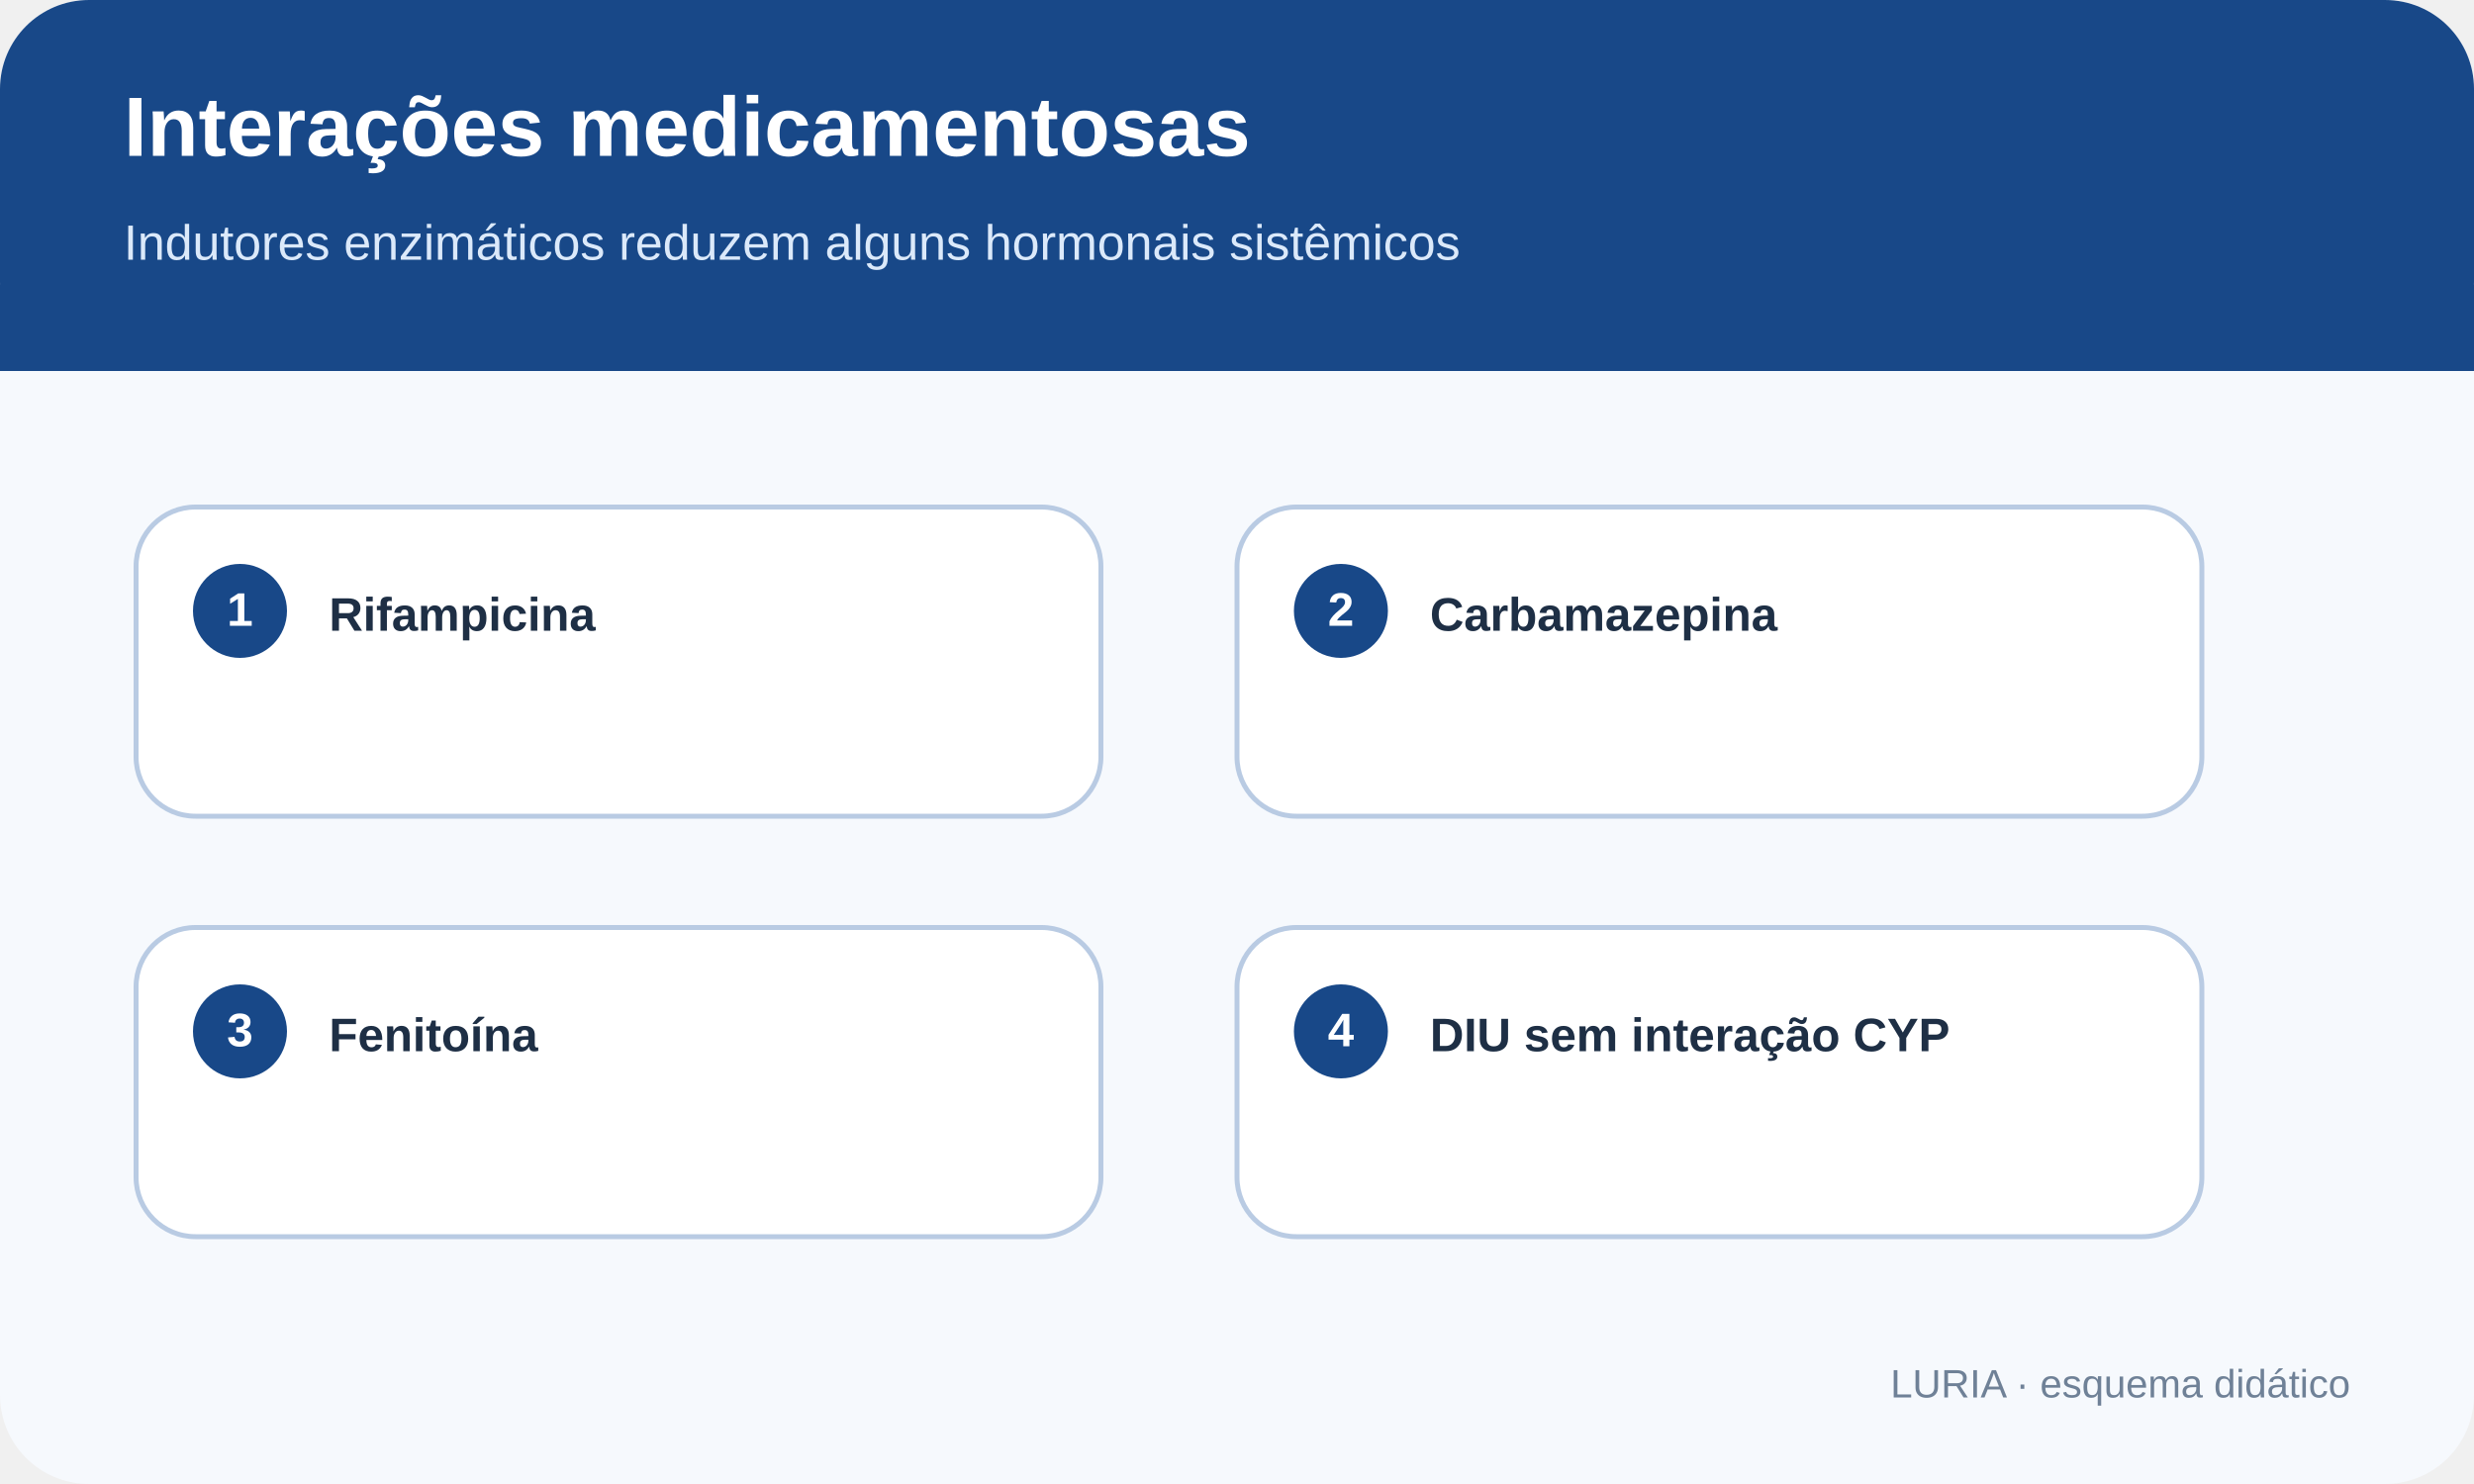
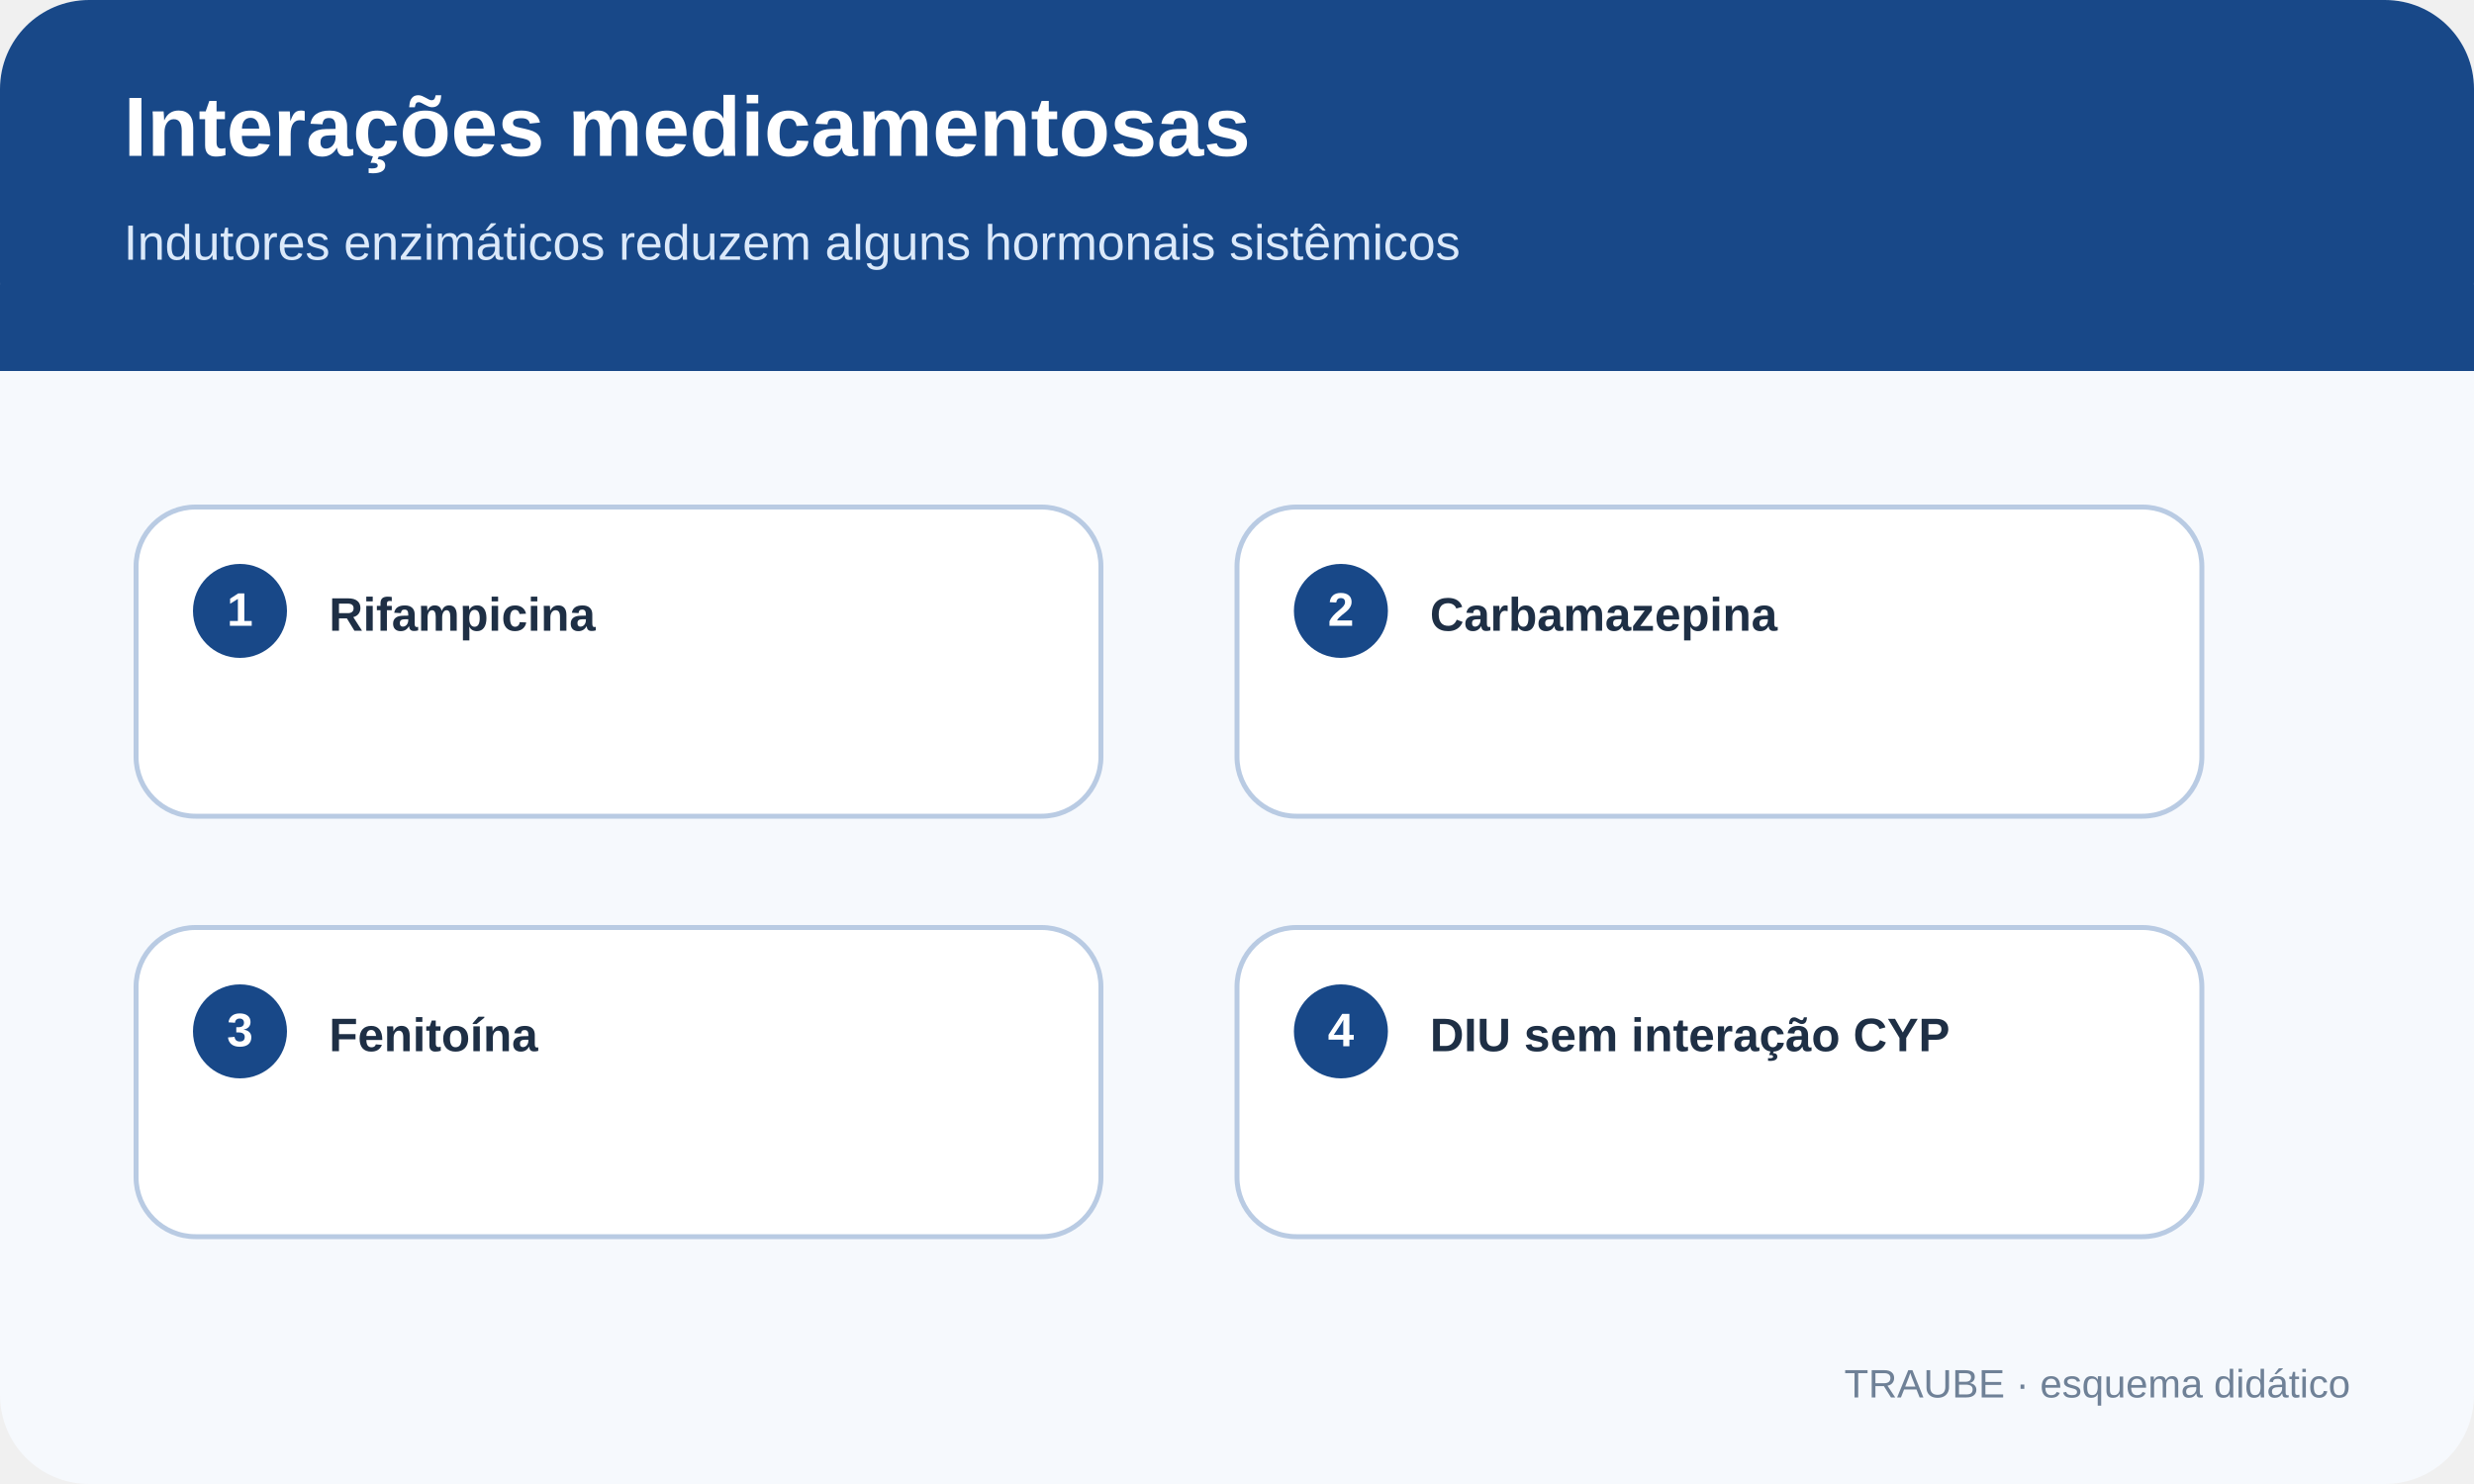
<svg xmlns="http://www.w3.org/2000/svg" width="1000" height="600">
  <rect width="1000" height="600" rx="36" fill="#f6f9fd" />
  <rect width="1000" height="150" rx="36" fill="#184888" />
  <rect y="115" width="1000" height="35" fill="#184888" />
  <text x="50" y="63" font-family="Arial" font-size="34" fill="#fff" font-weight="700">Interações medicamentosas</text>
  <text x="50" y="105" font-family="Arial" font-size="20" fill="#dbe9fa">Indutores enzimáticos reduzem alguns hormonais sistêmicos</text>
  <rect x="55" y="205" rx="24" width="390" height="125" fill="#fff" stroke="#b9cbe3" stroke-width="2" />
  <circle cx="97" cy="247" r="19" fill="#184888" />
  <text x="97" y="253" text-anchor="middle" font-family="Arial" font-size="19" fill="#fff" font-weight="700">1</text>
  <text x="133" y="255" font-family="Arial" font-size="19" fill="#1e2f45" font-weight="600">Rifampicina</text>
  <rect x="500" y="205" rx="24" width="390" height="125" fill="#fff" stroke="#b9cbe3" stroke-width="2" />
  <circle cx="542" cy="247" r="19" fill="#184888" />
  <text x="542" y="253" text-anchor="middle" font-family="Arial" font-size="19" fill="#fff" font-weight="700">2</text>
  <text x="578" y="255" font-family="Arial" font-size="19" fill="#1e2f45" font-weight="600">Carbamazepina</text>
  <rect x="55" y="375" rx="24" width="390" height="125" fill="#fff" stroke="#b9cbe3" stroke-width="2" />
  <circle cx="97" cy="417" r="19" fill="#184888" />
  <text x="97" y="423" text-anchor="middle" font-family="Arial" font-size="19" fill="#fff" font-weight="700">3</text>
  <text x="133" y="425" font-family="Arial" font-size="19" fill="#1e2f45" font-weight="600">Fenitoína</text>
  <rect x="500" y="375" rx="24" width="390" height="125" fill="#fff" stroke="#b9cbe3" stroke-width="2" />
  <circle cx="542" cy="417" r="19" fill="#184888" />
  <text x="542" y="423" text-anchor="middle" font-family="Arial" font-size="19" fill="#fff" font-weight="700">4</text>
  <text x="578" y="425" font-family="Arial" font-size="19" fill="#1e2f45" font-weight="600">DIU sem interação CYP</text>
-   <text x="950" y="565" text-anchor="end" font-family="Arial" font-size="16" fill="#6f8197">LURIA · esquema didático</text>
+   <text x="950" y="565" text-anchor="end" font-family="Arial" font-size="16" fill="#6f8197">TRAUBE · esquema didático</text>
</svg>
